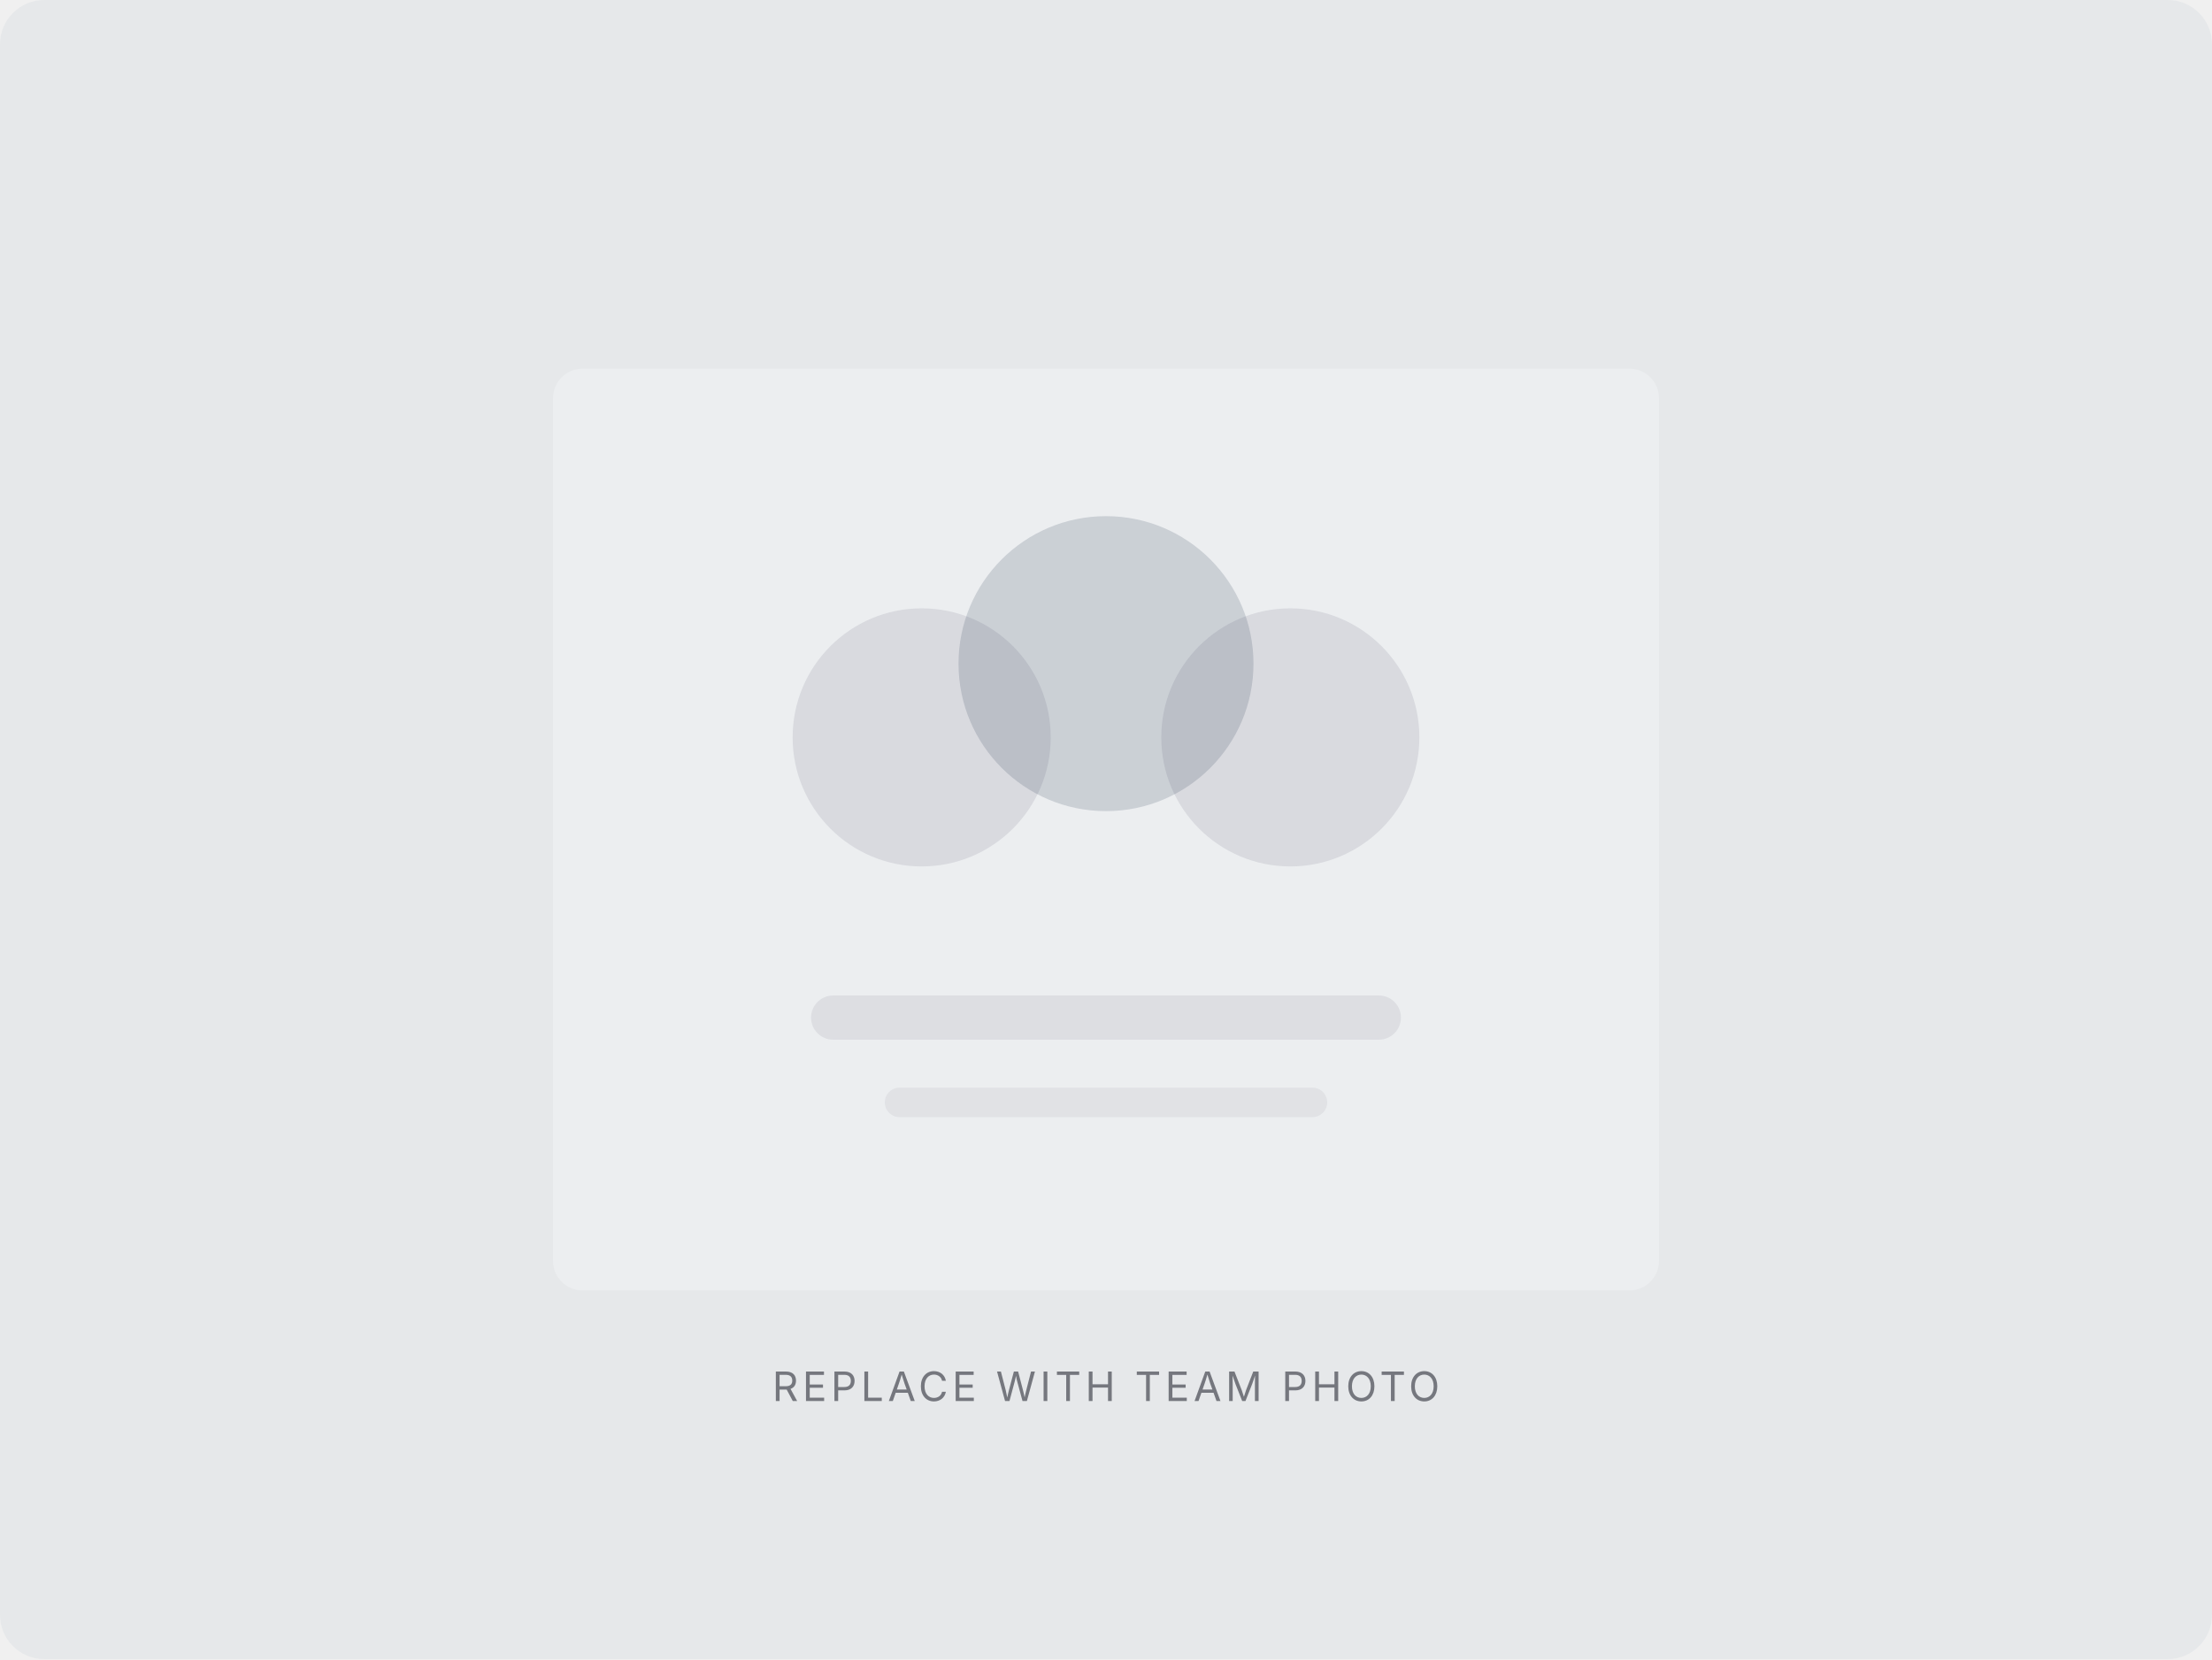
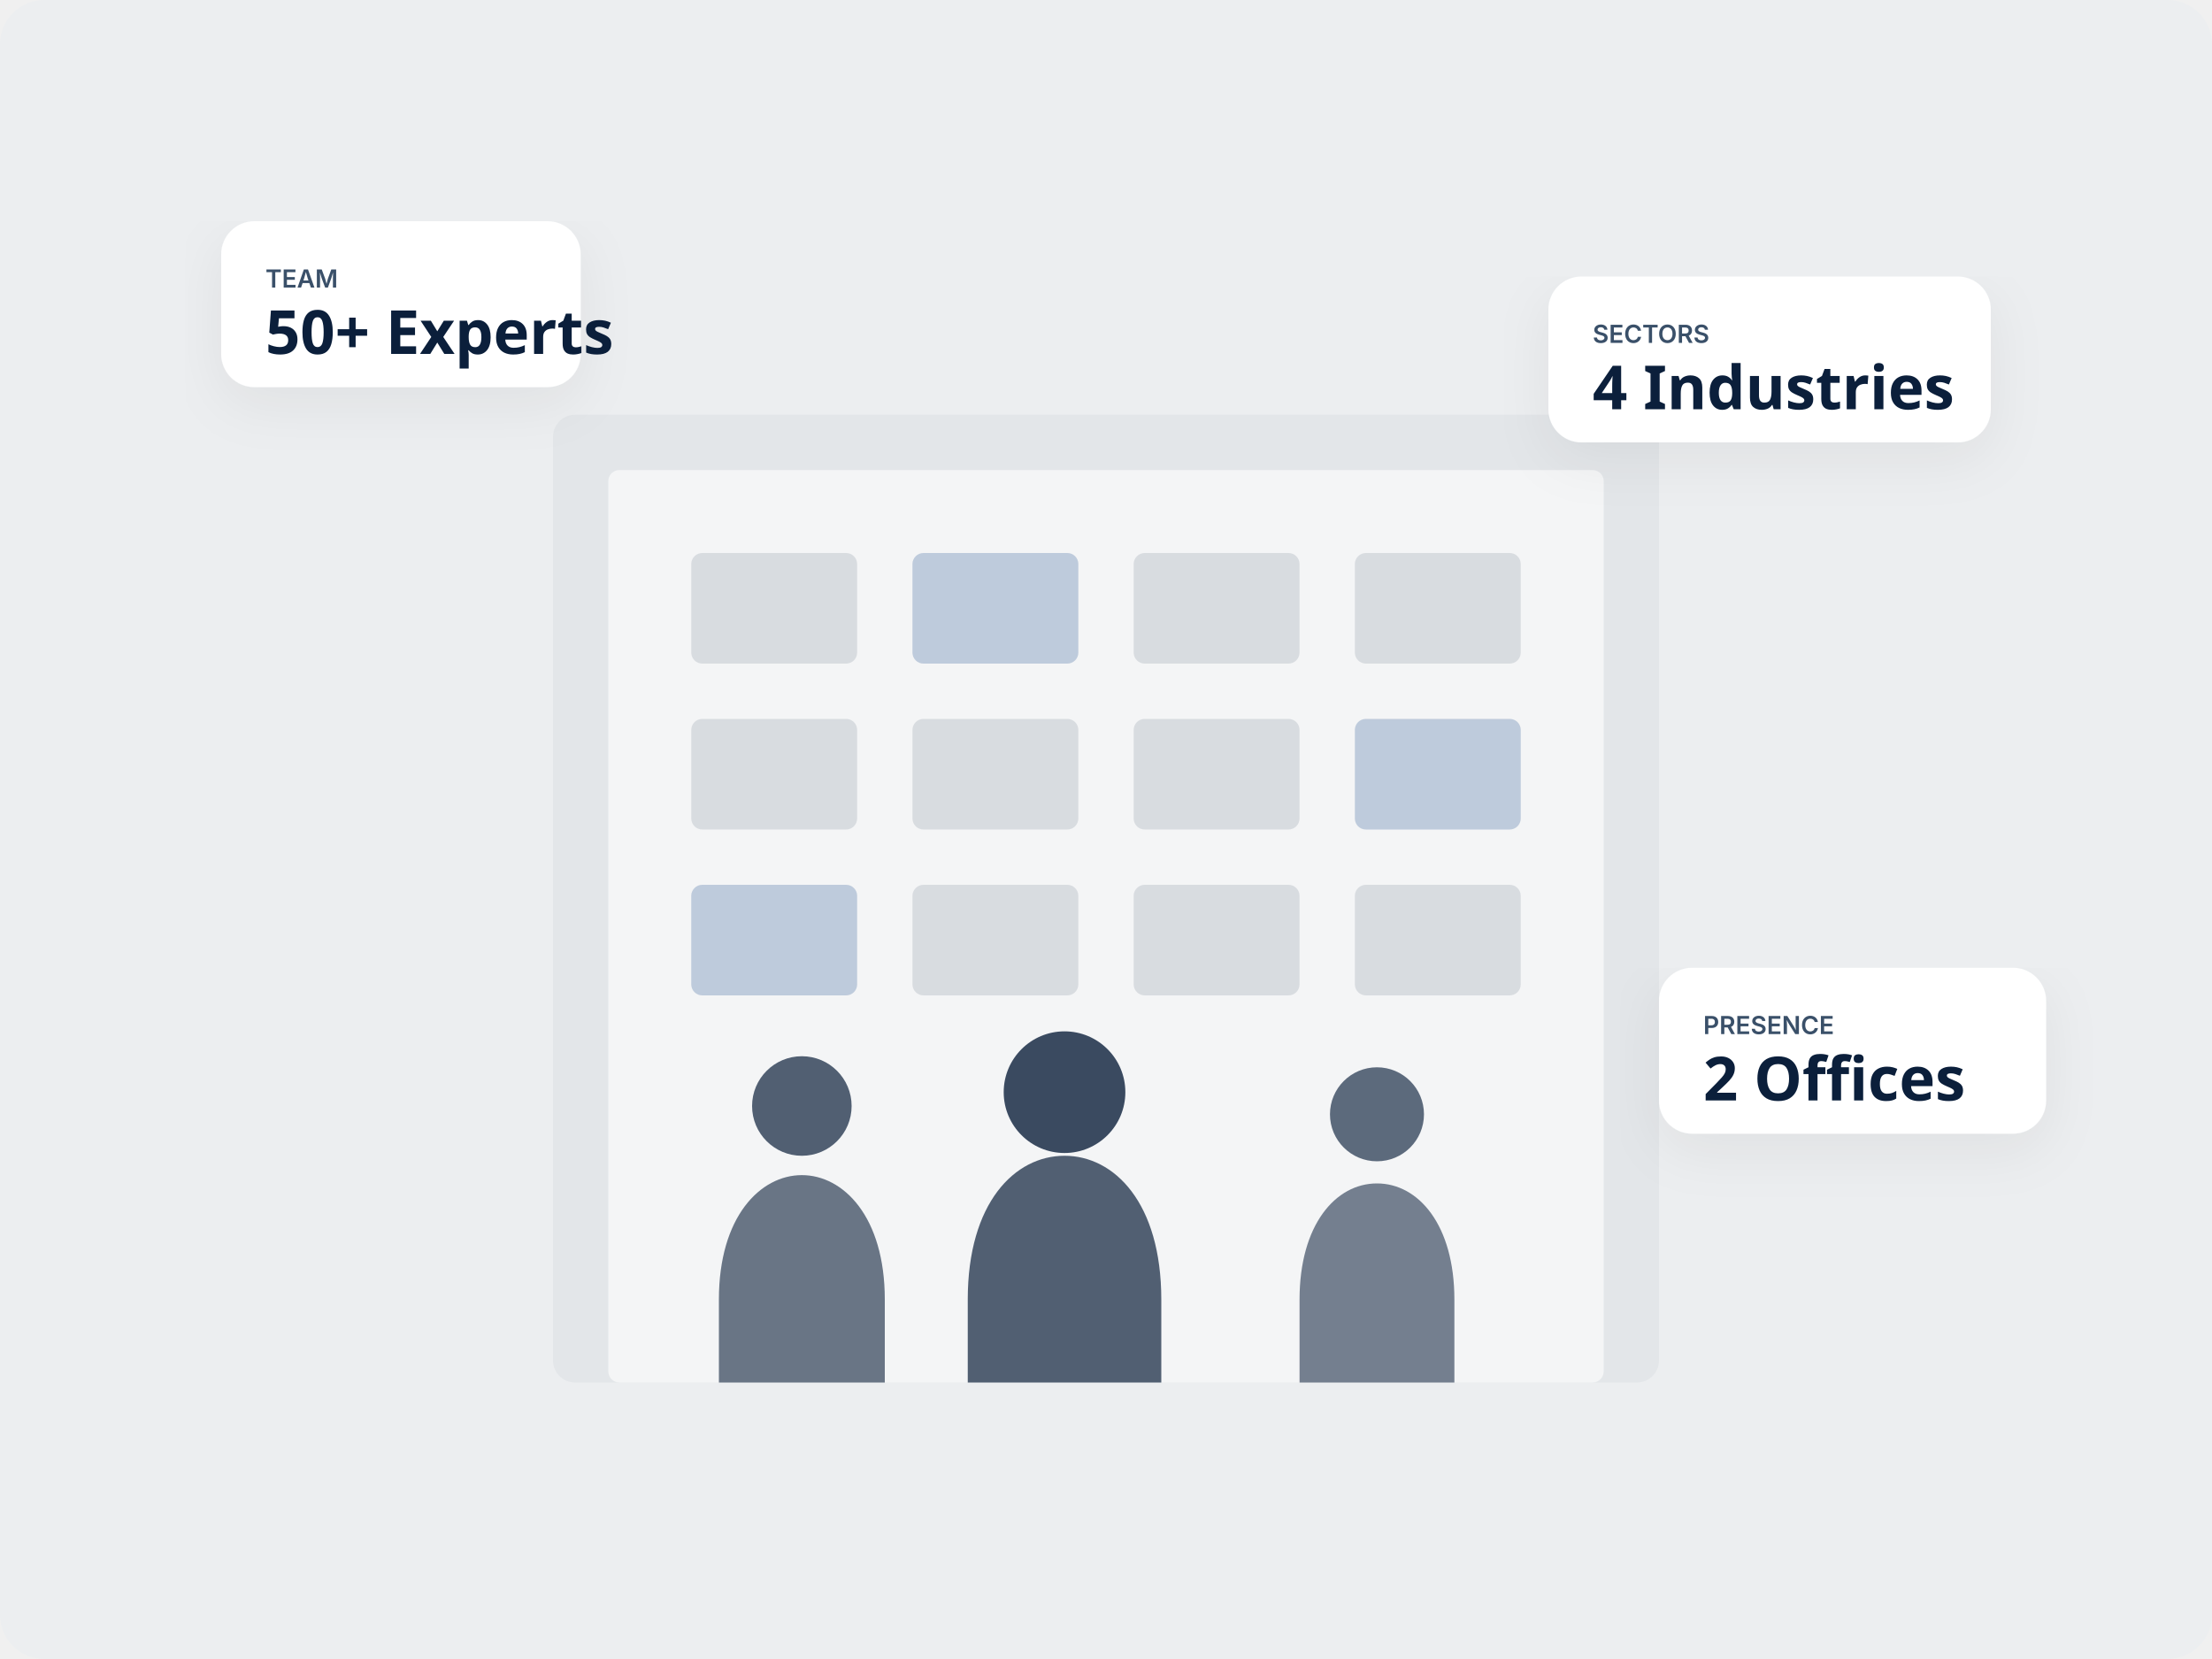
- <svg xmlns="http://www.w3.org/2000/svg" viewBox="0 0 600 450" fill="none">
-   <rect width="600" height="450" rx="12" fill="#e6e8ea" />
-   <rect x="150" y="100" width="300" height="250" rx="8" fill="#eceef0" />
-   <circle cx="250" cy="200" r="35" fill="#c5c6ce" opacity="0.5" />
-   <circle cx="350" cy="200" r="35" fill="#c5c6ce" opacity="0.5" />
-   <circle cx="300" cy="180" r="40" fill="#0b1f3b" opacity="0.15" />
-   <rect x="220" y="270" width="160" height="12" rx="6" fill="#c5c6ce" opacity="0.4" />
-   <rect x="240" y="295" width="120" height="8" rx="4" fill="#c5c6ce" opacity="0.3" />
-   <text x="300" y="380" font-family="Inter, sans-serif" font-size="11" fill="#75777e" text-anchor="middle" letter-spacing="0.1em">REPLACE WITH TEAM PHOTO</text>
+ <svg xmlns="http://www.w3.org/2000/svg" viewBox="0 0 800 600" fill="none">
+   <rect width="800" height="600" rx="16" fill="#eceef0" />
+   <rect x="200" y="150" width="400" height="350" rx="8" fill="#0b1f3b" opacity="0.04" />
+   <rect x="220" y="170" width="360" height="330" rx="4" fill="white" opacity="0.6" />
+   <g opacity="0.12" fill="#0b1f3b">
+     <rect x="250" y="200" width="60" height="40" rx="4" />
+     <rect x="330" y="200" width="60" height="40" rx="4" />
+     <rect x="410" y="200" width="60" height="40" rx="4" />
+     <rect x="490" y="200" width="60" height="40" rx="4" />
+     <rect x="250" y="260" width="60" height="40" rx="4" />
+     <rect x="330" y="260" width="60" height="40" rx="4" />
+     <rect x="410" y="260" width="60" height="40" rx="4" />
+     <rect x="490" y="260" width="60" height="40" rx="4" />
+     <rect x="250" y="320" width="60" height="40" rx="4" />
+     <rect x="330" y="320" width="60" height="40" rx="4" />
+     <rect x="410" y="320" width="60" height="40" rx="4" />
+     <rect x="490" y="320" width="60" height="40" rx="4" />
+   </g>
+   <rect x="330" y="200" width="60" height="40" rx="4" fill="#2a6bc4" opacity="0.15" />
+   <rect x="490" y="260" width="60" height="40" rx="4" fill="#2a6bc4" opacity="0.15" />
+   <rect x="250" y="320" width="60" height="40" rx="4" fill="#2a6bc4" opacity="0.15" />
+   <g transform="translate(260, 390)">
+     <circle cx="30" cy="10" r="18" fill="#0b1f3b" opacity="0.7" />
+     <path d="M0 80 C0 50 15 35 30 35 C45 35 60 50 60 80 L60 110 L0 110 Z" fill="#0b1f3b" opacity="0.6" />
+   </g>
+   <g transform="translate(350, 380)">
+     <circle cx="35" cy="15" r="22" fill="#0b1f3b" opacity="0.8" />
+     <path d="M0 90 C0 55 17 38 35 38 C53 38 70 55 70 90 L70 120 L0 120 Z" fill="#0b1f3b" opacity="0.7" />
+   </g>
+   <g transform="translate(470, 395)">
+     <circle cx="28" cy="8" r="17" fill="#0b1f3b" opacity="0.65" />
+     <path d="M0 75 C0 48 13 33 28 33 C43 33 56 48 56 75 L56 105 L0 105 Z" fill="#0b1f3b" opacity="0.55" />
+   </g>
+   <g transform="translate(80, 80)">
+     <rect width="130" height="60" rx="12" fill="white" filter="url(#heroShadow)" />
+     <text x="16" y="24" font-family="Inter, sans-serif" font-size="9" fill="#3a5069" font-weight="600">TEAM</text>
+     <text x="16" y="48" font-family="Manrope, sans-serif" font-size="22" fill="#0b1f3b" font-weight="800">50+ Experts</text>
+   </g>
+   <g transform="translate(560, 100)">
+     <rect width="160" height="60" rx="12" fill="white" filter="url(#heroShadow)" />
+     <text x="16" y="24" font-family="Inter, sans-serif" font-size="9" fill="#3a5069" font-weight="600">SECTORS</text>
+     <text x="16" y="48" font-family="Manrope, sans-serif" font-size="22" fill="#0b1f3b" font-weight="800">4 Industries</text>
+   </g>
+   <g transform="translate(600, 350)">
+     <rect width="140" height="60" rx="12" fill="white" filter="url(#heroShadow)" />
+     <text x="16" y="24" font-family="Inter, sans-serif" font-size="9" fill="#3a5069" font-weight="600">PRESENCE</text>
+     <text x="16" y="48" font-family="Manrope, sans-serif" font-size="22" fill="#0b1f3b" font-weight="800">2 Offices</text>
+   </g>
+   <defs>
+     <filter id="heroShadow" x="-10%" y="-10%" width="130%" height="150%">
+       <feDropShadow dx="0" dy="6" stdDeviation="10" flood-color="#071b37" flood-opacity="0.06" />
+     </filter>
+   </defs>
</svg>
